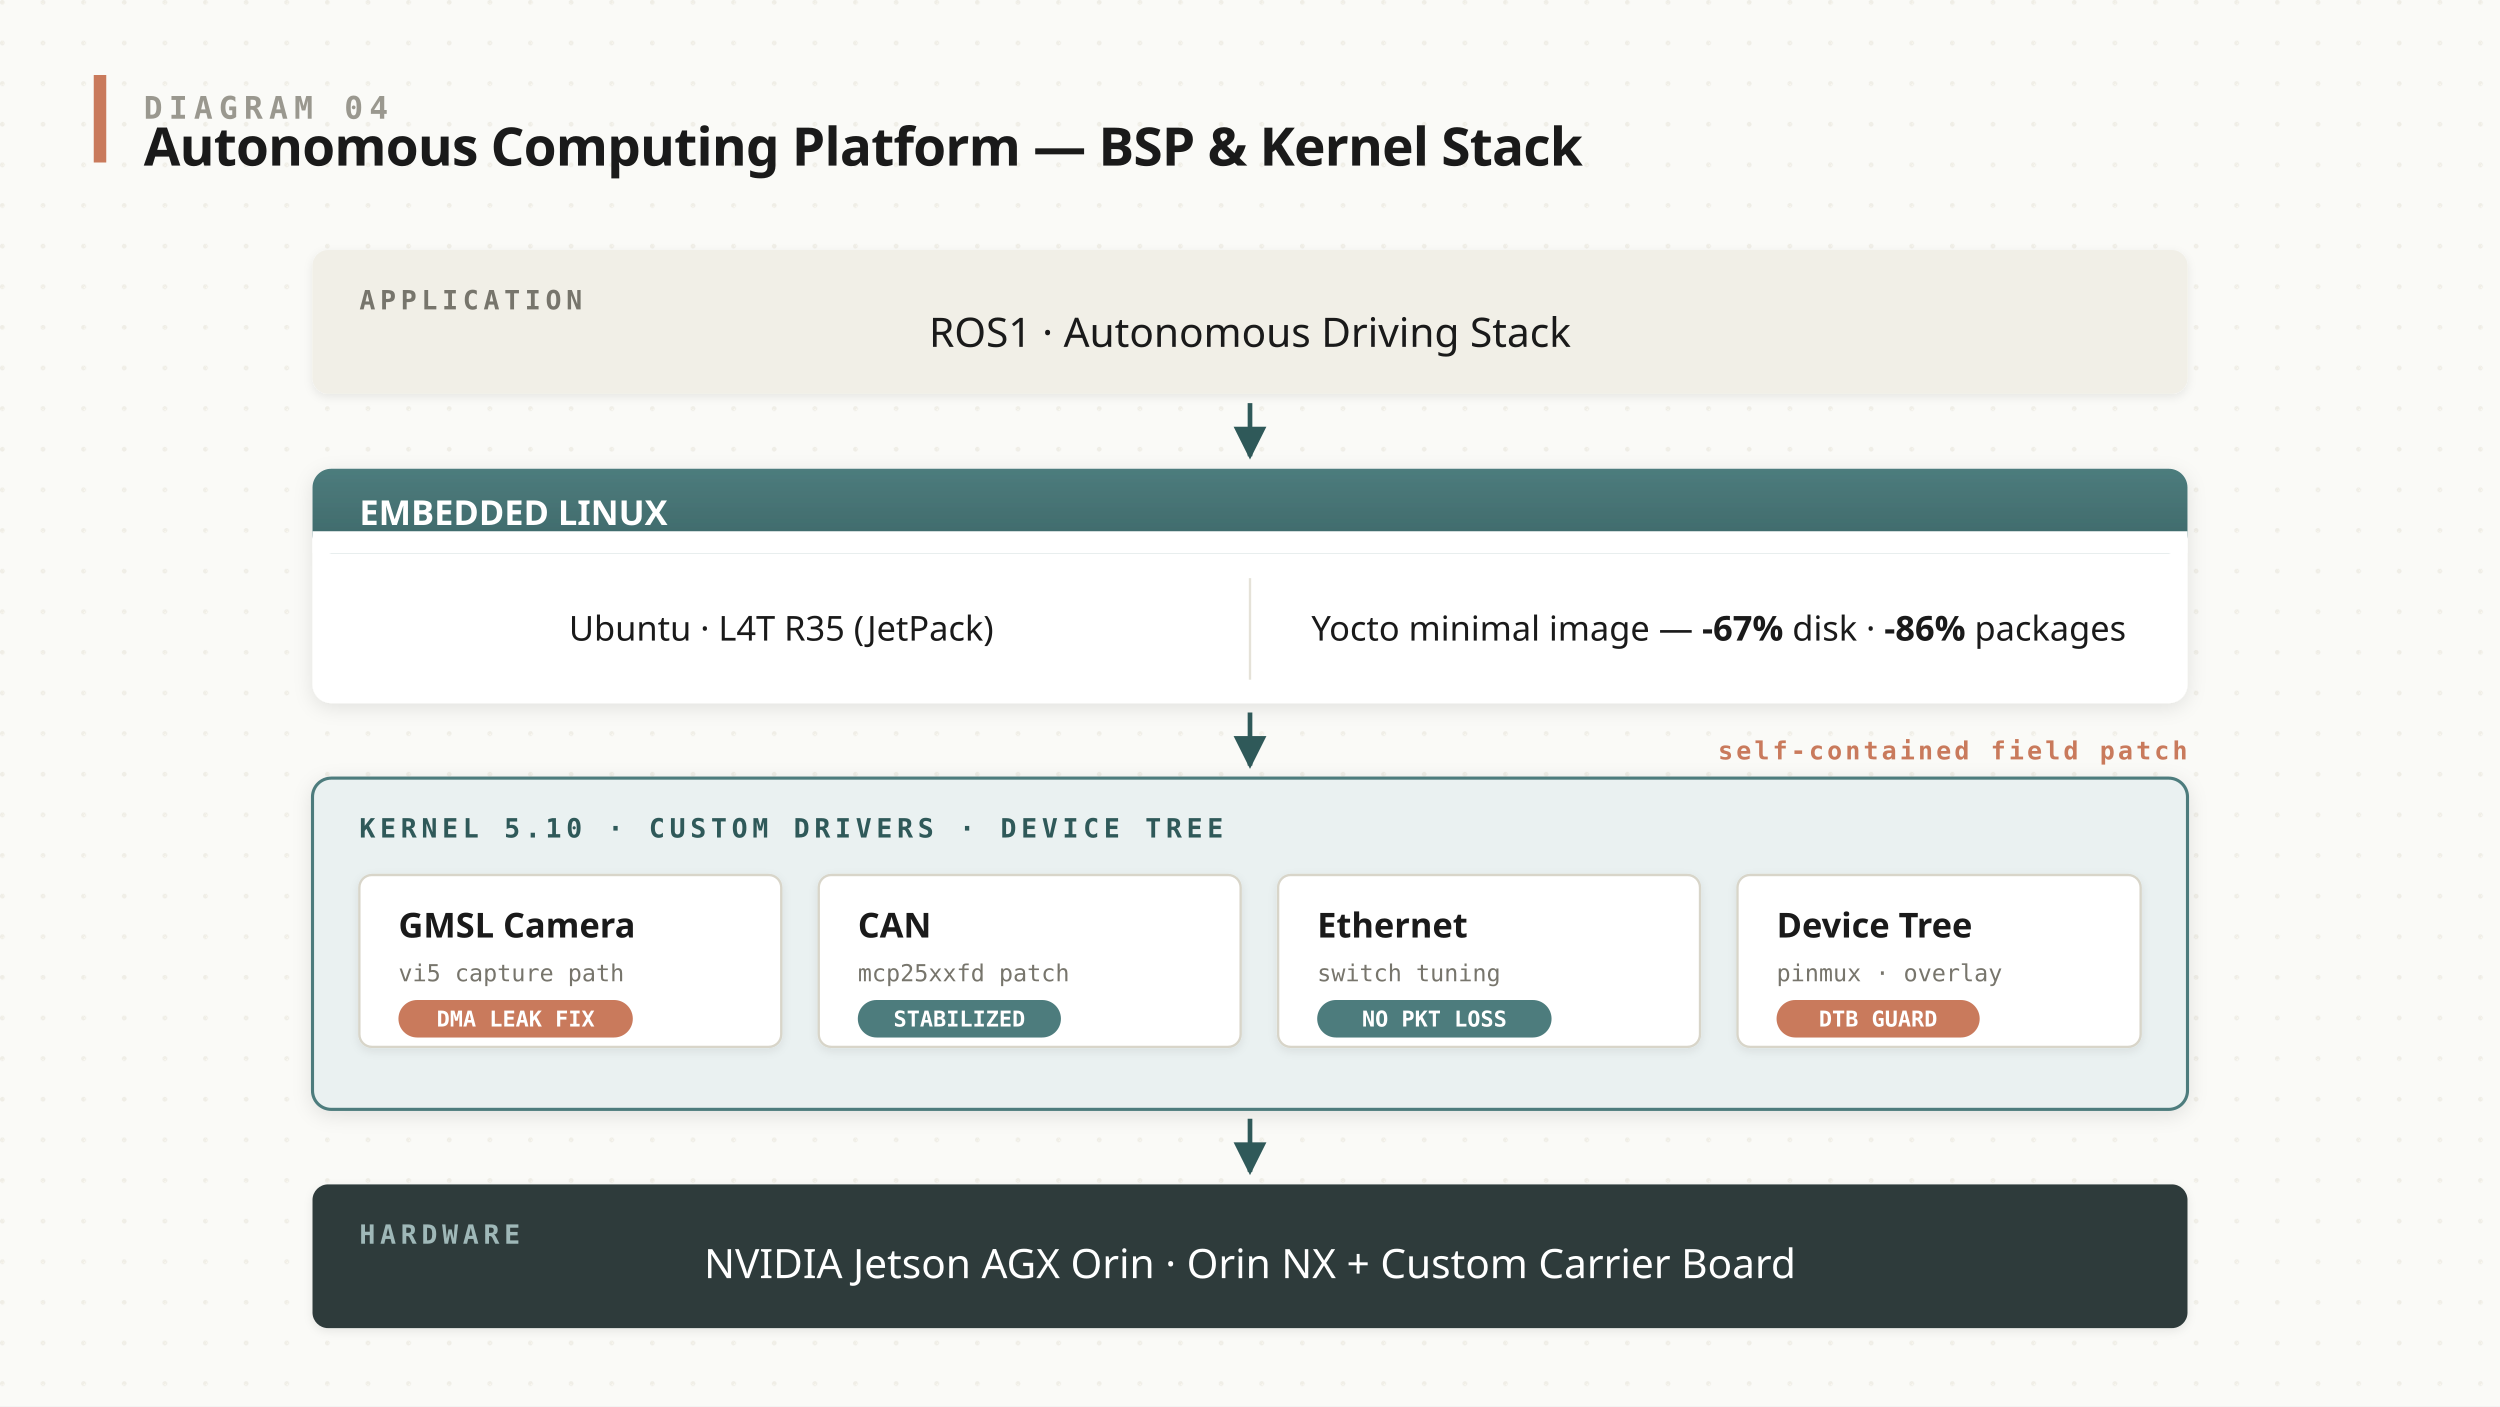
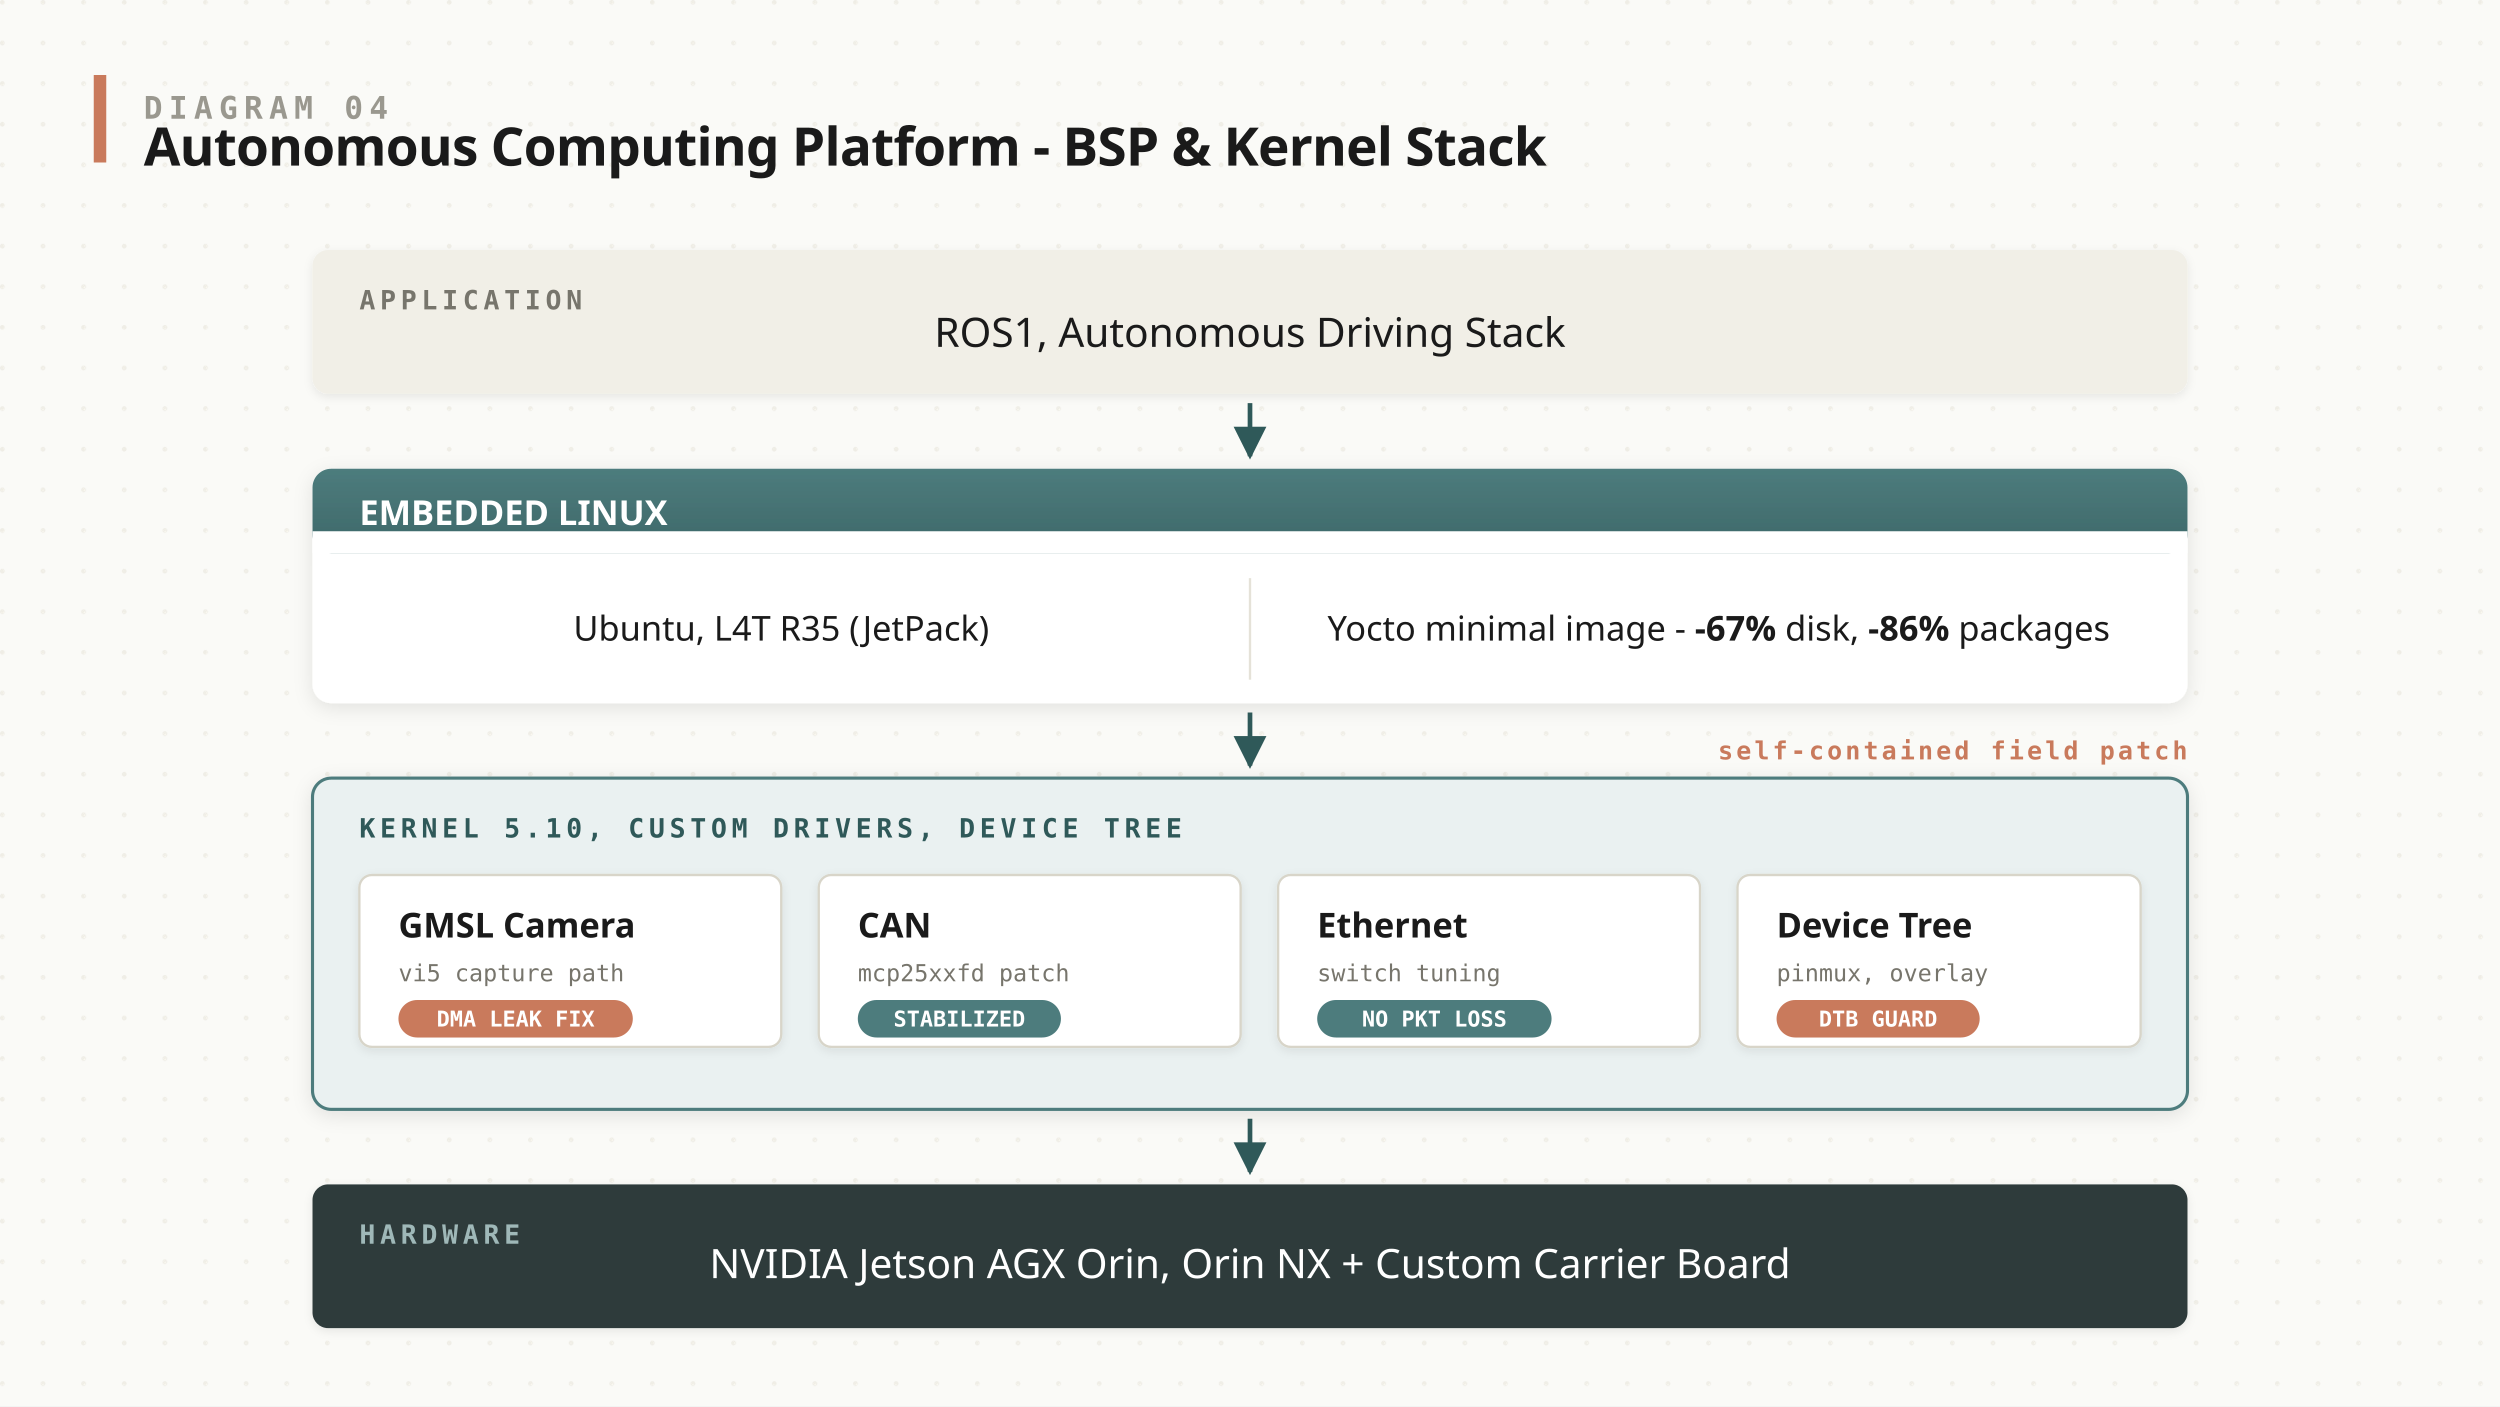
<svg xmlns="http://www.w3.org/2000/svg" viewBox="0 0 1600 900" role="img" aria-label="Autonomous computing platform BSP and kernel stack" font-family="IBM Plex Sans, system-ui, sans-serif">
  <defs>
    <marker id="ah4" viewBox="0 0 10 10" refX="9" refY="5" markerWidth="7" markerHeight="7" orient="auto-start-reverse">
      <path d="M 0 0 L 10 5 L 0 10 z" fill="#2F5959" />
    </marker>
    <filter id="soft" x="-20%" y="-20%" width="140%" height="140%">
      <feDropShadow dx="0" dy="3" stdDeviation="6" flood-color="#1A1A1A" flood-opacity="0.10" />
    </filter>
    <filter id="soft-sm" x="-20%" y="-20%" width="140%" height="140%">
      <feDropShadow dx="0" dy="2" stdDeviation="3" flood-color="#1A1A1A" flood-opacity="0.08" />
    </filter>
    <pattern id="dots" width="26" height="26" patternUnits="userSpaceOnUse">
      <circle cx="1.5" cy="1.5" r="1.5" fill="#E5E2D8" />
    </pattern>
    <linearGradient id="hdr" x1="0" y1="0" x2="0" y2="1">
      <stop offset="0" stop-color="#4D7C7D" />
      <stop offset="1" stop-color="#3D6768" />
    </linearGradient>
  </defs>
  <rect width="1600" height="900" fill="#FAFAF7" />
  <rect width="1600" height="900" fill="url(#dots)" opacity="0.55" />
  <g>
    <rect x="60" y="48" width="8" height="56" fill="#C97A5C" />
    <text x="92" y="76" fill="#9A988F" font-size="20" font-family="IBM Plex Mono, monospace" letter-spacing="4" font-weight="600">DIAGRAM 04</text>
-     <text x="92" y="106" fill="#1A1A1A" font-size="34" font-weight="600" letter-spacing="-0.5">Autonomous Computing Platform — BSP &amp; Kernel Stack</text>
+     <text x="92" y="106" fill="#1A1A1A" font-size="34" font-weight="600" letter-spacing="-0.5">Autonomous Computing Platform - BSP &amp; Kernel Stack</text>
  </g>
  <g filter="url(#soft-sm)">
    <rect x="200" y="160" width="1200" height="92" rx="10" fill="#F1EFE7" />
  </g>
  <text x="230" y="198" fill="#77756C" font-size="17" font-family="IBM Plex Mono, monospace" letter-spacing="3" font-weight="600">APPLICATION</text>
-   <text x="800" y="222" fill="#1A1A1A" font-size="26" font-weight="500" text-anchor="middle">ROS1 · Autonomous Driving Stack</text>
+   <text x="800" y="222" fill="#1A1A1A" font-size="26" font-weight="500" text-anchor="middle">ROS1, Autonomous Driving Stack</text>
  <path d="M 800 258 L 800 292" stroke="#2F5959" stroke-width="3" fill="none" marker-end="url(#ah4)" />
  <g filter="url(#soft)">
    <rect x="200" y="300" width="1200" height="150" rx="12" fill="#FFFFFF" />
    <rect x="200" y="300" width="1200" height="54" rx="12" fill="url(#hdr)" />
    <rect x="200" y="340" width="1200" height="14" fill="#FFFFFF" />
  </g>
  <text x="230" y="336" fill="#FFFFFF" font-size="22" font-weight="600">EMBEDDED LINUX</text>
  <g font-size="22" font-weight="500" fill="#1A1A1A" text-anchor="middle">
-     <text x="500" y="410">Ubuntu · L4T R35 (JetPack)</text>
-     <text x="1100" y="410">Yocto minimal image — <tspan font-weight="600">-67%</tspan> disk · <tspan font-weight="600">-86%</tspan> packages</text>
+     <text x="500" y="410">Ubuntu, L4T R35 (JetPack)</text>
+     <text x="1100" y="410">Yocto minimal image - <tspan font-weight="600">-67%</tspan> disk, <tspan font-weight="600">-86%</tspan> packages</text>
  </g>
  <line x1="800" y1="370" x2="800" y2="435" stroke="#E5E2D8" stroke-width="1.5" />
  <path d="M 800 456 L 800 490" stroke="#2F5959" stroke-width="3" fill="none" marker-end="url(#ah4)" />
  <g filter="url(#soft)">
    <rect x="200" y="498" width="1200" height="212" rx="12" fill="#EAF1F1" stroke="#4D7C7D" stroke-width="2" />
  </g>
-   <text x="230" y="536" fill="#2F5959" font-size="17" font-family="IBM Plex Mono, monospace" letter-spacing="3" font-weight="600">KERNEL 5.10 · CUSTOM DRIVERS · DEVICE TREE</text>
+   <text x="230" y="536" fill="#2F5959" font-size="17" font-family="IBM Plex Mono, monospace" letter-spacing="3" font-weight="600">KERNEL 5.10, CUSTOM DRIVERS, DEVICE TREE</text>
  <g filter="url(#soft-sm)">
    <rect x="230" y="560" width="270" height="110" rx="8" fill="#FFFFFF" stroke="#D8D5C9" stroke-width="1.5" />
    <rect x="524" y="560" width="270" height="110" rx="8" fill="#FFFFFF" stroke="#D8D5C9" stroke-width="1.5" />
    <rect x="818" y="560" width="270" height="110" rx="8" fill="#FFFFFF" stroke="#D8D5C9" stroke-width="1.5" />
    <rect x="1112" y="560" width="258" height="110" rx="8" fill="#FFFFFF" stroke="#D8D5C9" stroke-width="1.5" />
  </g>
  <g font-size="22" font-weight="600" fill="#1A1A1A">
    <text x="255" y="600">GMSL Camera</text>
    <text x="549" y="600">CAN</text>
    <text x="843" y="600">Ethernet</text>
    <text x="1137" y="600">Device Tree</text>
  </g>
  <g font-size="15" fill="#77756C" font-family="IBM Plex Mono, monospace">
    <text x="255" y="628">vi5 capture path</text>
    <text x="549" y="628">mcp25xxfd patch</text>
    <text x="843" y="628">switch tuning</text>
-     <text x="1137" y="628">pinmux · overlay</text>
+     <text x="1137" y="628">pinmux, overlay</text>
  </g>
  <g font-size="14" font-family="IBM Plex Mono, monospace" font-weight="600">
    <rect x="255" y="640" width="150" height="24" rx="12" fill="#C97A5C" />
    <text x="330" y="657" fill="#FFFFFF" text-anchor="middle">DMA LEAK FIX</text>
    <rect x="549" y="640" width="130" height="24" rx="12" fill="#4D7C7D" />
    <text x="614" y="657" fill="#FFFFFF" text-anchor="middle">STABILIZED</text>
    <rect x="843" y="640" width="150" height="24" rx="12" fill="#4D7C7D" />
    <text x="918" y="657" fill="#FFFFFF" text-anchor="middle">NO PKT LOSS</text>
    <rect x="1137" y="640" width="130" height="24" rx="12" fill="#C97A5C" />
    <text x="1202" y="657" fill="#FFFFFF" text-anchor="middle">DTB GUARD</text>
  </g>
  <path d="M 800 716 L 800 750" stroke="#2F5959" stroke-width="3" fill="none" marker-end="url(#ah4)" />
  <g filter="url(#soft-sm)">
    <rect x="200" y="758" width="1200" height="92" rx="10" fill="#2F3B3B" />
  </g>
  <text x="230" y="796" fill="#9FB8B8" font-size="17" font-family="IBM Plex Mono, monospace" letter-spacing="3" font-weight="600">HARDWARE</text>
-   <text x="800" y="818" fill="#FFFFFF" font-size="26" font-weight="500" text-anchor="middle">NVIDIA Jetson AGX Orin · Orin NX + Custom Carrier Board</text>
+   <text x="800" y="818" fill="#FFFFFF" font-size="26" font-weight="500" text-anchor="middle">NVIDIA Jetson AGX Orin, Orin NX + Custom Carrier Board</text>
  <text x="1400" y="486" fill="#C97A5C" font-size="16" font-family="IBM Plex Mono, monospace" letter-spacing="2" text-anchor="end" font-weight="600">self-contained field patch</text>
</svg>
